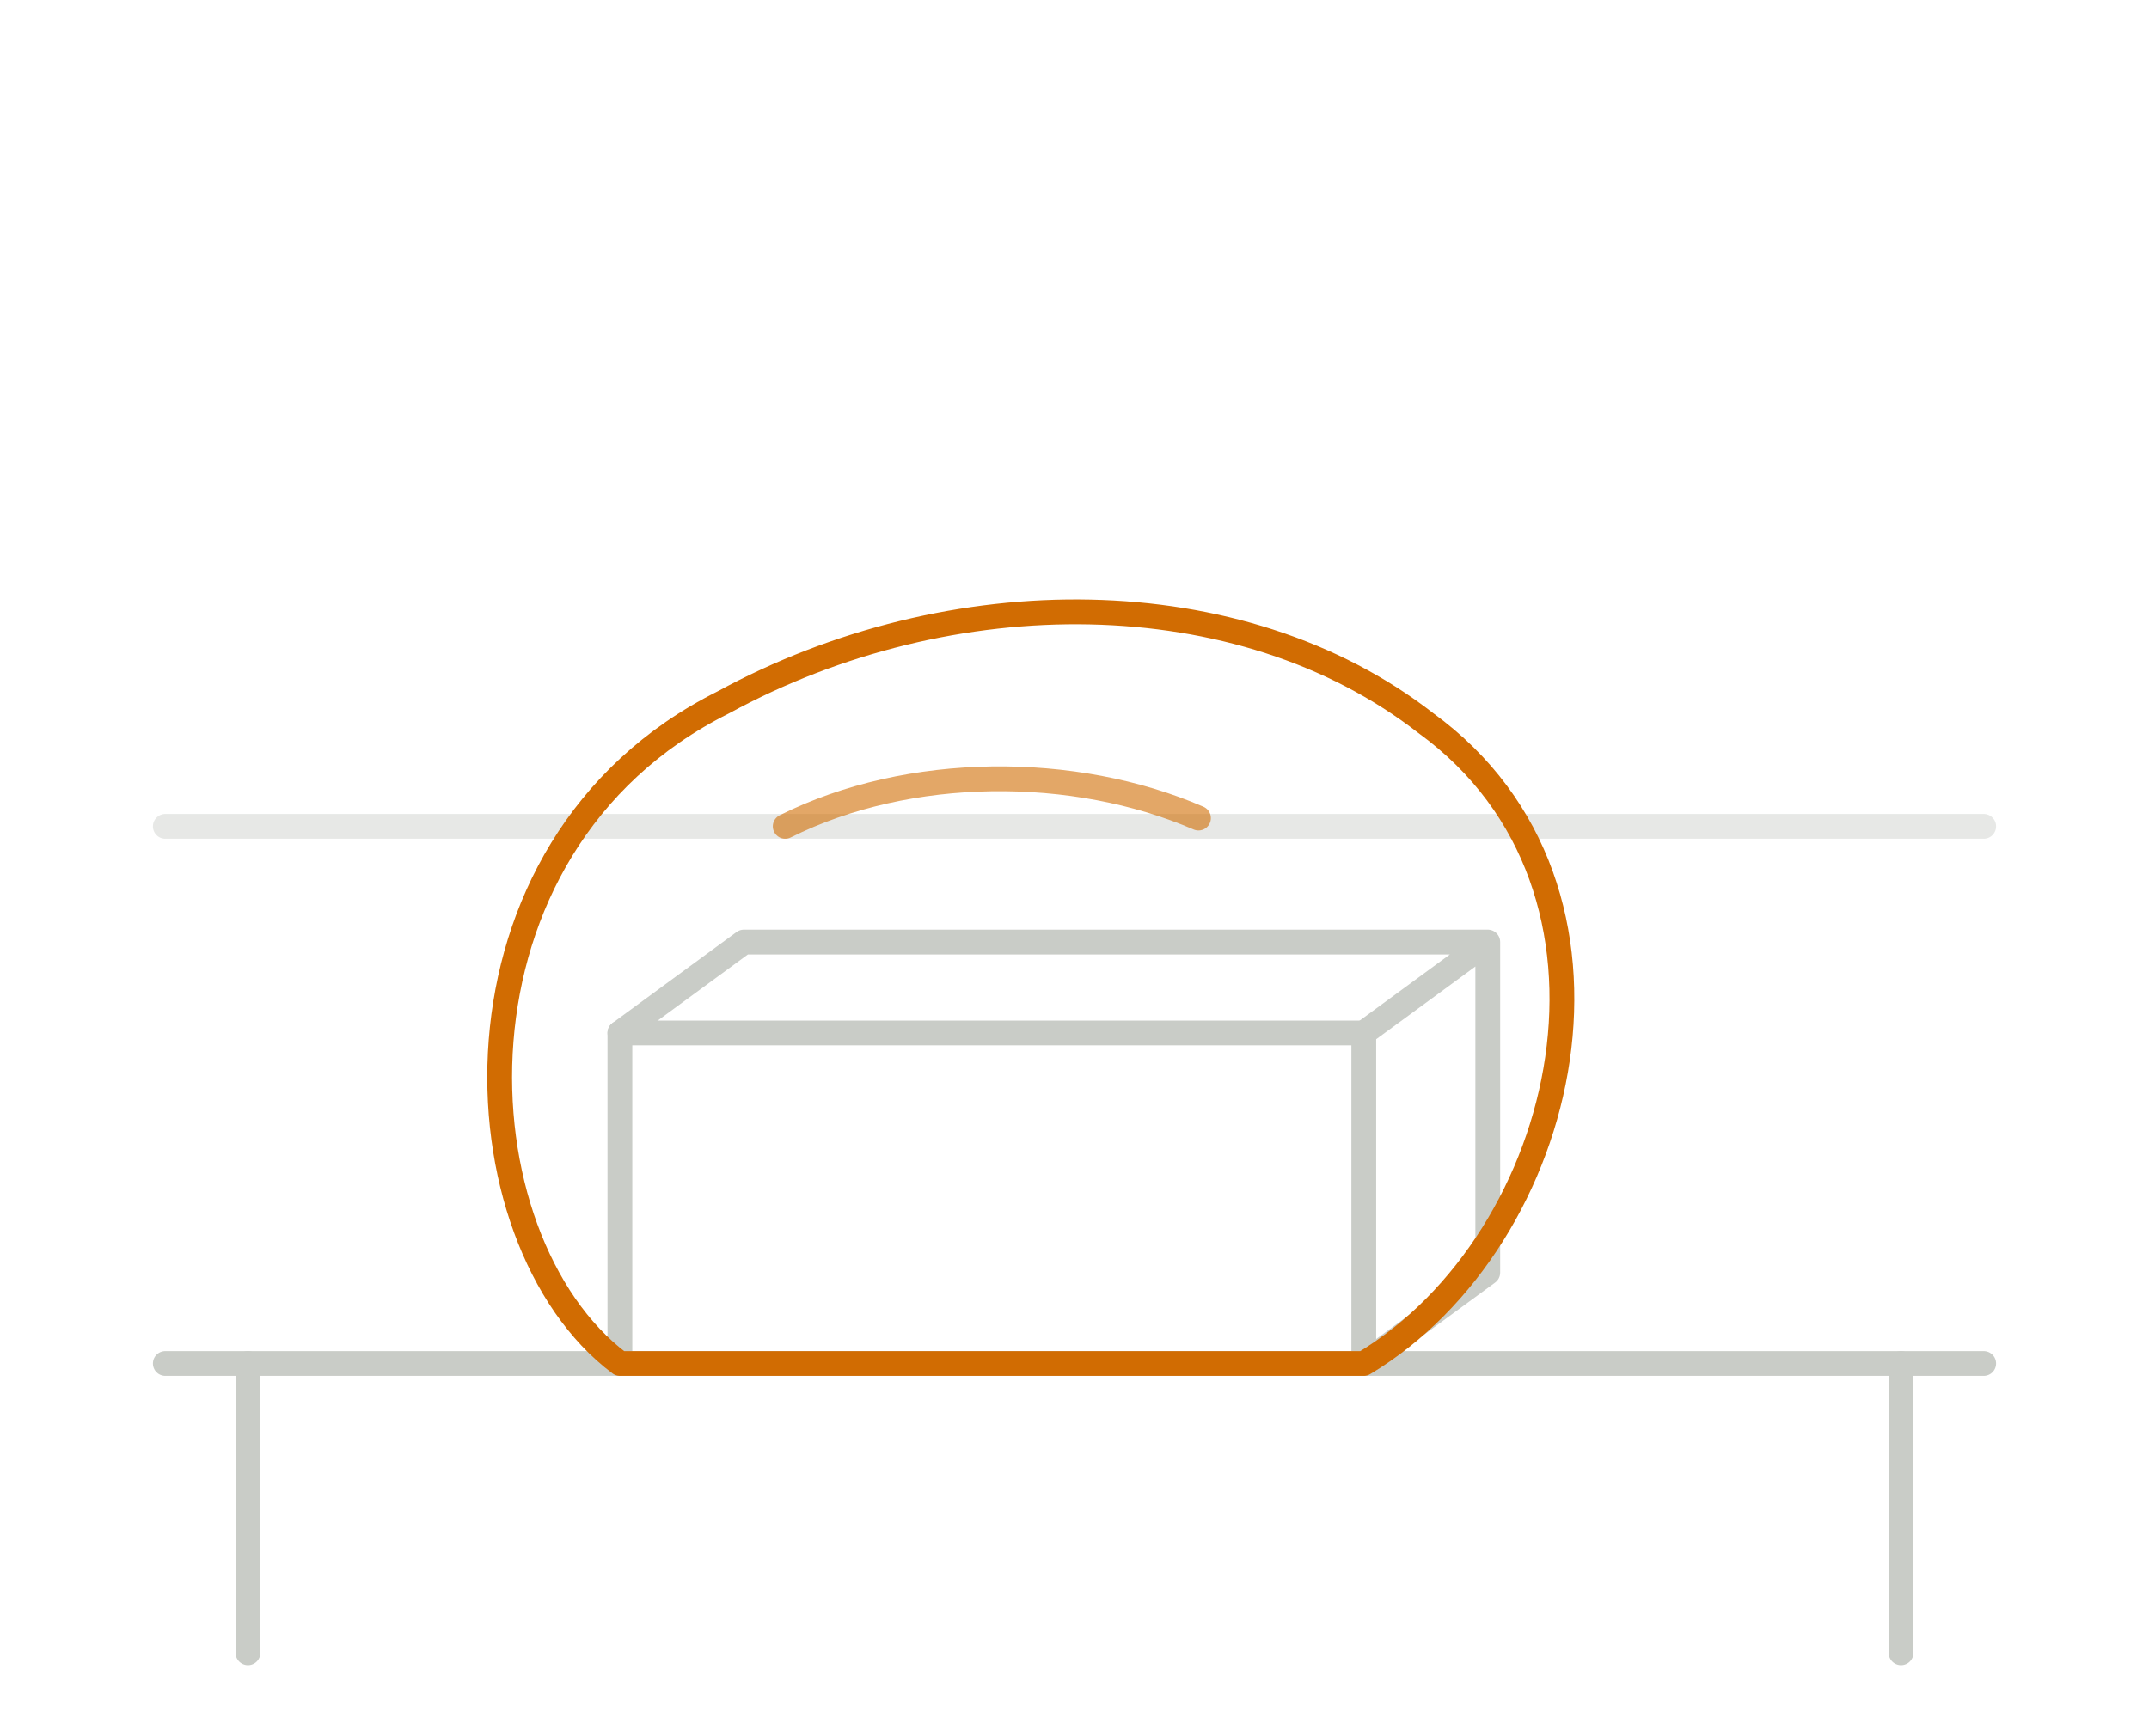
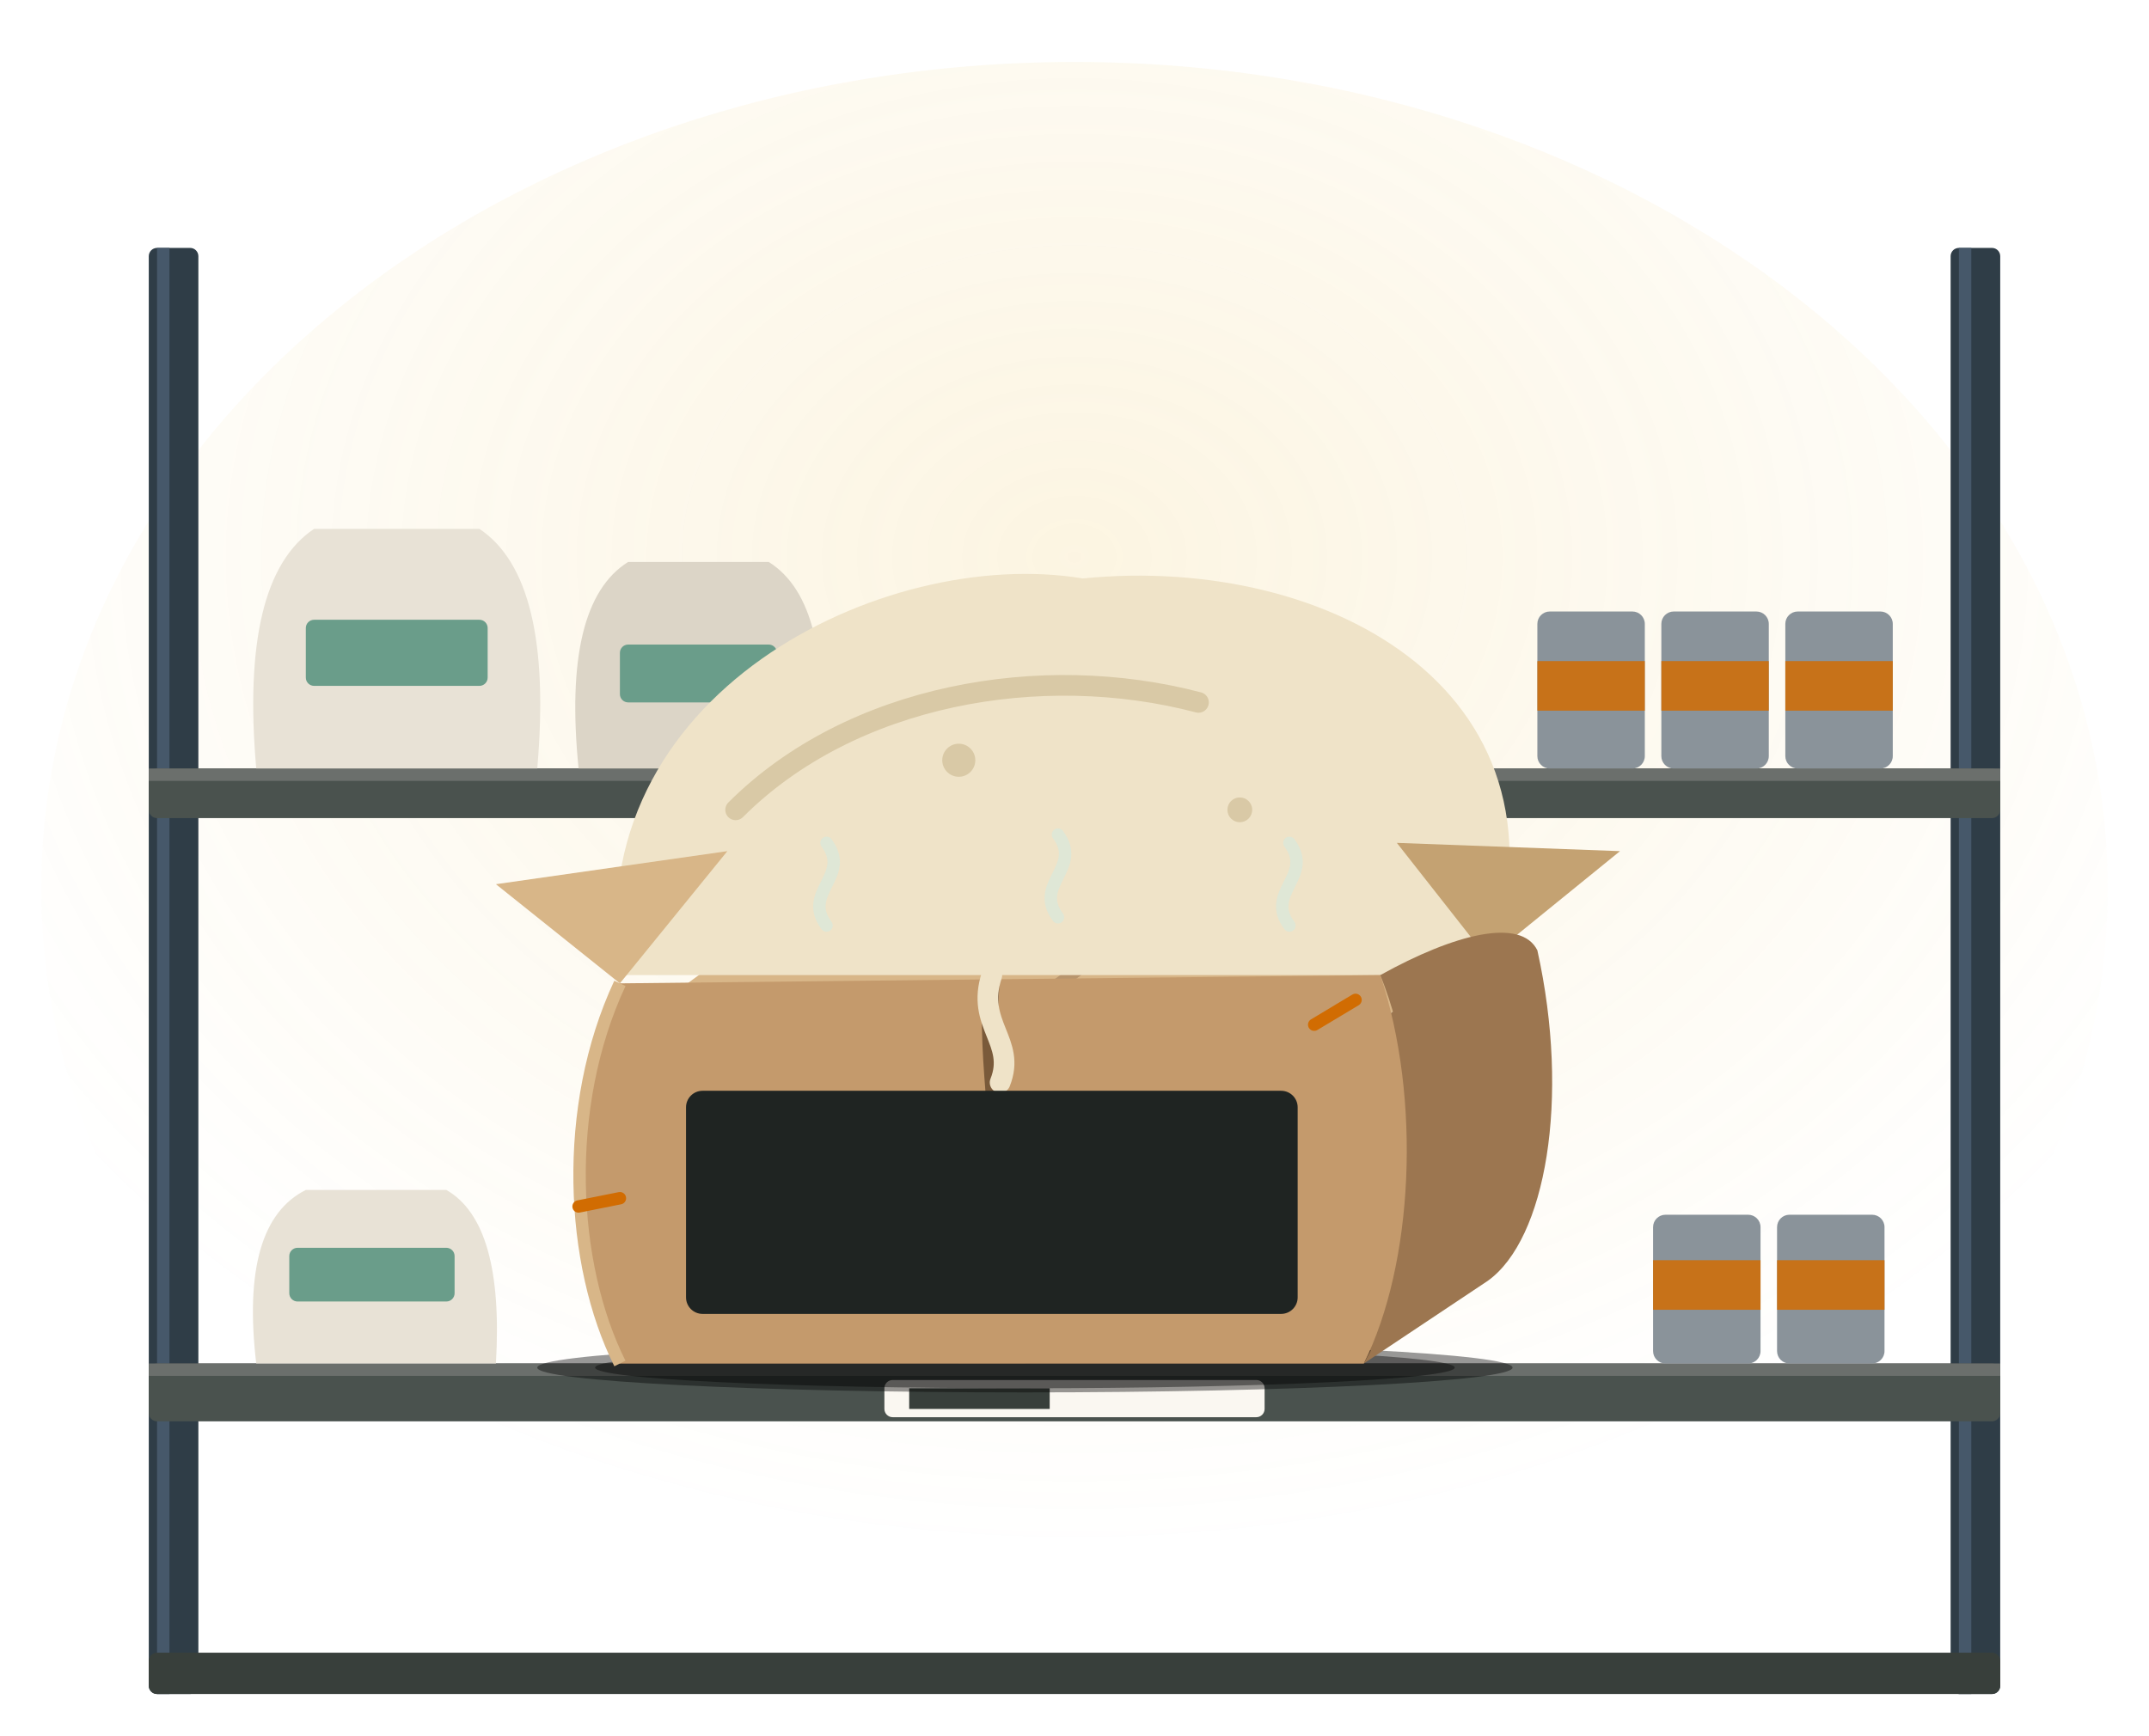
- <svg xmlns="http://www.w3.org/2000/svg" viewBox="0 0 520 420" fill="none" stroke="#C9CCC7" stroke-width="6" stroke-linecap="round" stroke-linejoin="round">
+ <svg xmlns="http://www.w3.org/2000/svg" viewBox="0 0 520 420" width="520" height="420">
+   <defs>
+     <radialGradient id="dbLight" cx="50%" cy="30%" r="60%">
+       <stop offset="0" stop-color="#EAB62F" stop-opacity=".14" />
+       <stop offset="1" stop-color="#EAB62F" stop-opacity="0" />
+     </radialGradient>
+   </defs>
+   <ellipse cx="260" cy="215" rx="250" ry="200" fill="url(#dbLight)" />
  <g id="shelf">
-     <path d="M40 330 L480 330" />
-     <path d="M60 330 L60 400 M460 330 L460 400" />
-     <path d="M40 200 L480 200" opacity=".45" />
+     <rect x="36" y="60" width="12" height="350" rx="2" fill="#2f3d47" />
+     <rect x="472" y="60" width="12" height="350" rx="2" fill="#2f3d47" />
+     <rect x="38" y="60" width="3" height="350" fill="#46586a" />
+     <rect x="474" y="60" width="3" height="350" fill="#46586a" />
+     <rect x="36" y="186" width="448" height="12" rx="2" fill="#4a524e" />
+     <rect x="36" y="186" width="448" height="3" fill="#6B6F6C" />
+     <g>
+       <path d="M62 186 Q58 140 76 128 H116 Q134 140 130 186 Z" fill="#E8E2D6" />
+       <rect x="74" y="150" width="44" height="16" rx="2" fill="#6A9D8A" />
+       <path d="M140 186 Q136 146 152 136 H186 Q202 146 198 186 Z" fill="#dcd5c7" />
+       <rect x="150" y="156" width="38" height="14" rx="2" fill="#6A9D8A" />
+       <g fill="#8a939a">
+         <rect x="372" y="148" width="26" height="38" rx="3" />
+         <rect x="402" y="148" width="26" height="38" rx="3" />
+         <rect x="432" y="148" width="26" height="38" rx="3" />
+       </g>
+       <g fill="#D16C02" opacity=".85">
+         <rect x="372" y="160" width="26" height="12" />
+         <rect x="402" y="160" width="26" height="12" />
+         <rect x="432" y="160" width="26" height="12" />
+       </g>
+     </g>
+     <rect x="36" y="330" width="448" height="14" rx="2" fill="#4a524e" />
+     <rect x="36" y="330" width="448" height="3" fill="#6B6F6C" />
+     <rect x="36" y="400" width="448" height="10" rx="2" fill="#383F3B" />
+     <g fill="#E8E2D6">
+       <path d="M62 330 Q58 296 74 288 H108 Q122 296 120 330 Z" />
+     </g>
+     <rect x="70" y="302" width="40" height="13" rx="2" fill="#6A9D8A" />
+     <g fill="#8a939a">
+       <rect x="400" y="294" width="26" height="36" rx="3" />
+       <rect x="430" y="294" width="26" height="36" rx="3" />
+     </g>
+     <g fill="#D16C02" opacity=".85">
+       <rect x="400" y="305" width="26" height="12" />
+       <rect x="430" y="305" width="26" height="12" />
+     </g>
+     <rect x="214" y="334" width="92" height="9" rx="2" fill="#FAF7F1" />
+     <rect x="220" y="336" width="34" height="5" fill="#383F3B" />
  </g>
  <g id="box">
-     <path d="M150 330 L150 250 L330 250 L330 330" />
-     <path d="M150 250 L180 228 L360 228 L330 250 M360 228 L360 308 L330 330" />
+     <ellipse cx="248" cy="331" rx="104" ry="5" fill="#000" opacity=".4" />
+     <path d="M150 250 L180 228 L360 228 L330 250 Z" fill="#d8b688" />
+     <path d="M240 250 L270 228" stroke="#b8956d" stroke-width="3" />
+     <path d="M330 250 L360 228 L360 308 L330 330 Z" fill="#9C7650" />
+     <rect x="150" y="250" width="180" height="80" fill="#C49A6C" />
+     <rect x="150" y="250" width="180" height="4" fill="#d8b688" />
+     <rect x="232" y="250" width="16" height="80" fill="#b8956d" opacity=".55" />
+     <rect x="166" y="264" width="148" height="54" rx="4" fill="#1f2422" />
+     <path d="M300 270 l6 0 M303 267 l0 6" stroke="#D3E9E0" stroke-width="2" stroke-linecap="round" />
  </g>
-   <g id="puff" stroke="#D16C02">
-     <path d="M150 330 C 110 300, 105 205, 175 170 C 230 140, 300 140, 345 175 C 400 215, 380 300, 330 330 Z" />
-     <path d="M190 200 C 220 185, 260 185, 290 198" opacity=".6" />
+   <g id="puff">
+     <ellipse cx="248" cy="331" rx="118" ry="6" fill="#000" opacity=".4" />
+     <path d="M150 236 C 140 168, 214 132, 262 140 C 322 134, 384 168, 360 236 Z" fill="#EFE3C8" />
+     <path d="M178 196 C 206 168, 252 160, 290 170" stroke="#d9c9a6" stroke-width="5" fill="none" stroke-linecap="round" />
+     <circle cx="232" cy="184" r="4" fill="#d9c9a6" />
+     <circle cx="300" cy="196" r="3" fill="#d9c9a6" />
+     <path d="M150 238 L120 214 L176 206 Z" fill="#d8b688" />
+     <path d="M360 232 L392 206 L338 204 Z" fill="#c4a272" />
+     <path d="M150 238 C 136 268, 138 306, 150 330 L330 330 C 342 306, 344 266, 334 236 Z" fill="#C49A6C" />
+     <path d="M334 236 C 352 226, 368 222, 372 230 C 380 266, 374 300, 360 310 L330 330 C 344 306, 346 266, 334 236 Z" fill="#9C7650" />
+     <path d="M150 238 C 136 268, 138 306, 150 330" stroke="#d8b688" stroke-width="3" fill="none" />
+     <path d="M240 236 C 238 260, 244 276, 240 300" stroke="#7a5a3a" stroke-width="4" fill="none" stroke-linecap="round" />
+     <path d="M240 236 C 236 248, 246 252, 242 262" stroke="#EFE3C8" stroke-width="5" fill="none" stroke-linecap="round" />
+     <rect x="166" y="264" width="148" height="54" rx="4" fill="#1f2422" />
+     <path d="M318 248 l10 -6 M150 290 l-10 2" stroke="#D16C02" stroke-width="3" stroke-linecap="round" />
+   </g>
+   <g id="frost" opacity=".6" fill="none" stroke="#D3E9E0" stroke-width="3" stroke-linecap="round">
+     <path d="M200 224 C 194 216, 206 212, 200 204" />
+     <path d="M256 222 C 250 214, 262 210, 256 202" />
+     <path d="M312 224 C 306 216, 318 212, 312 204" />
  </g>
</svg>
